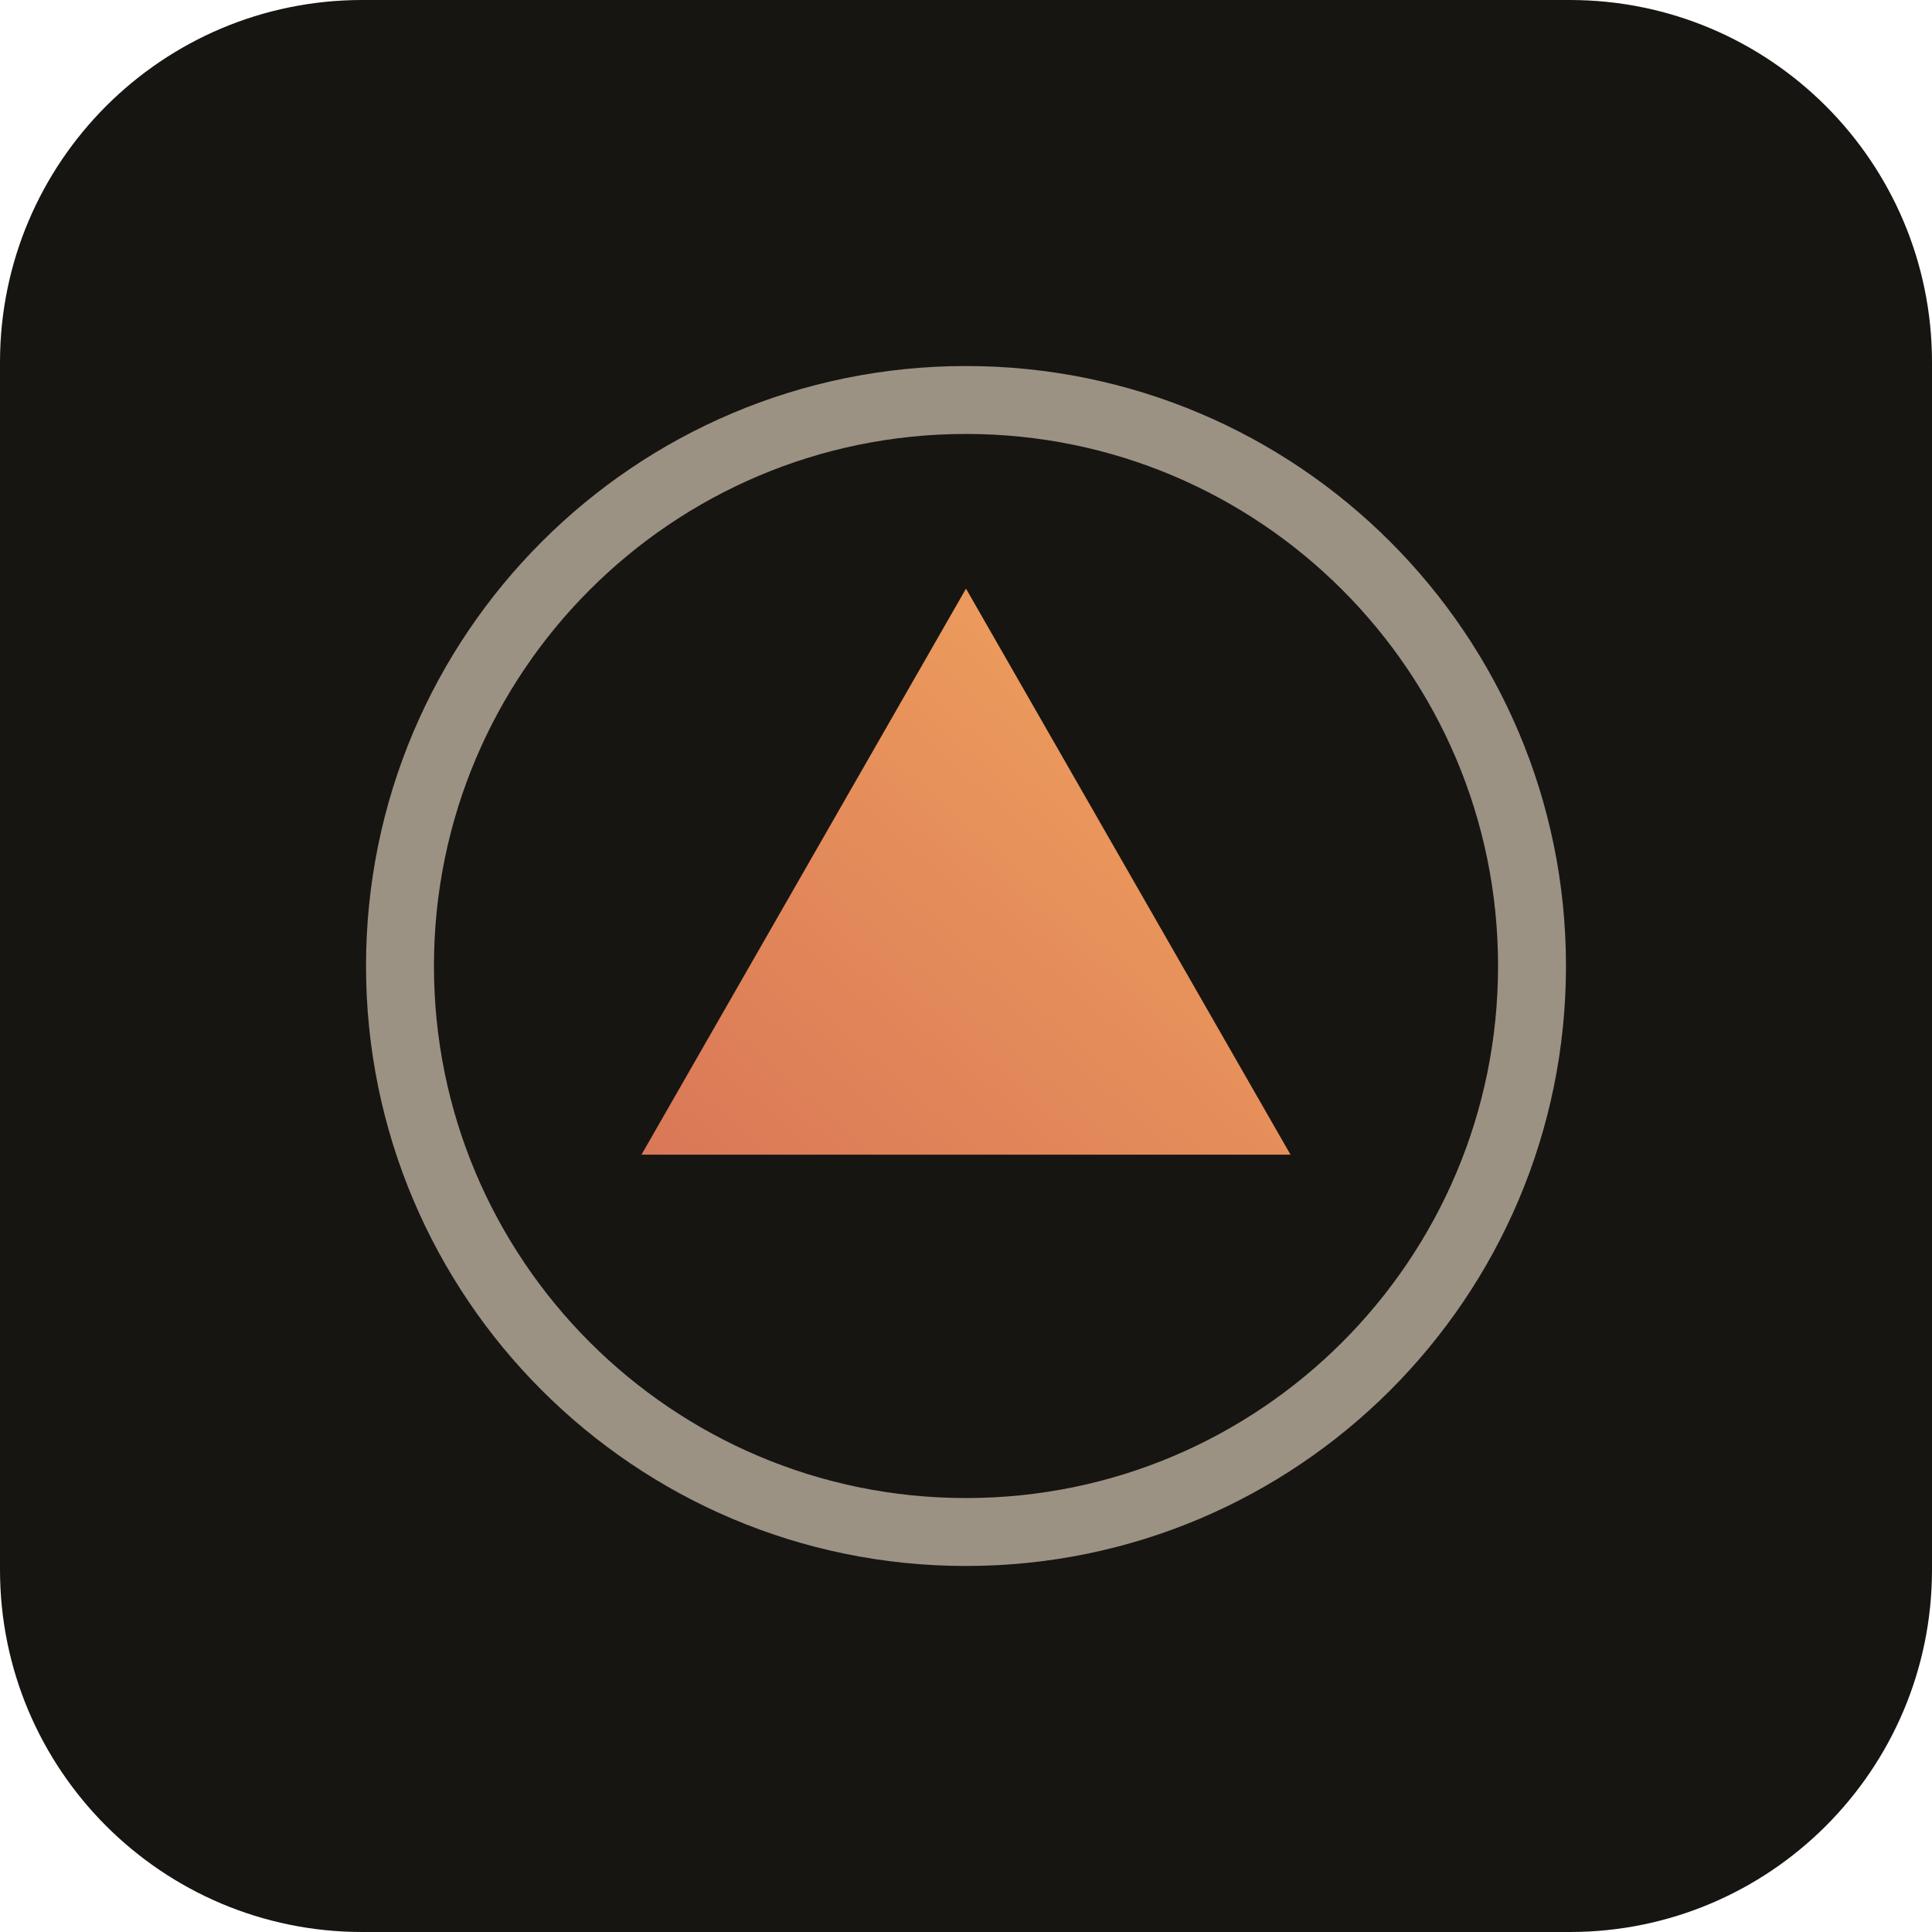
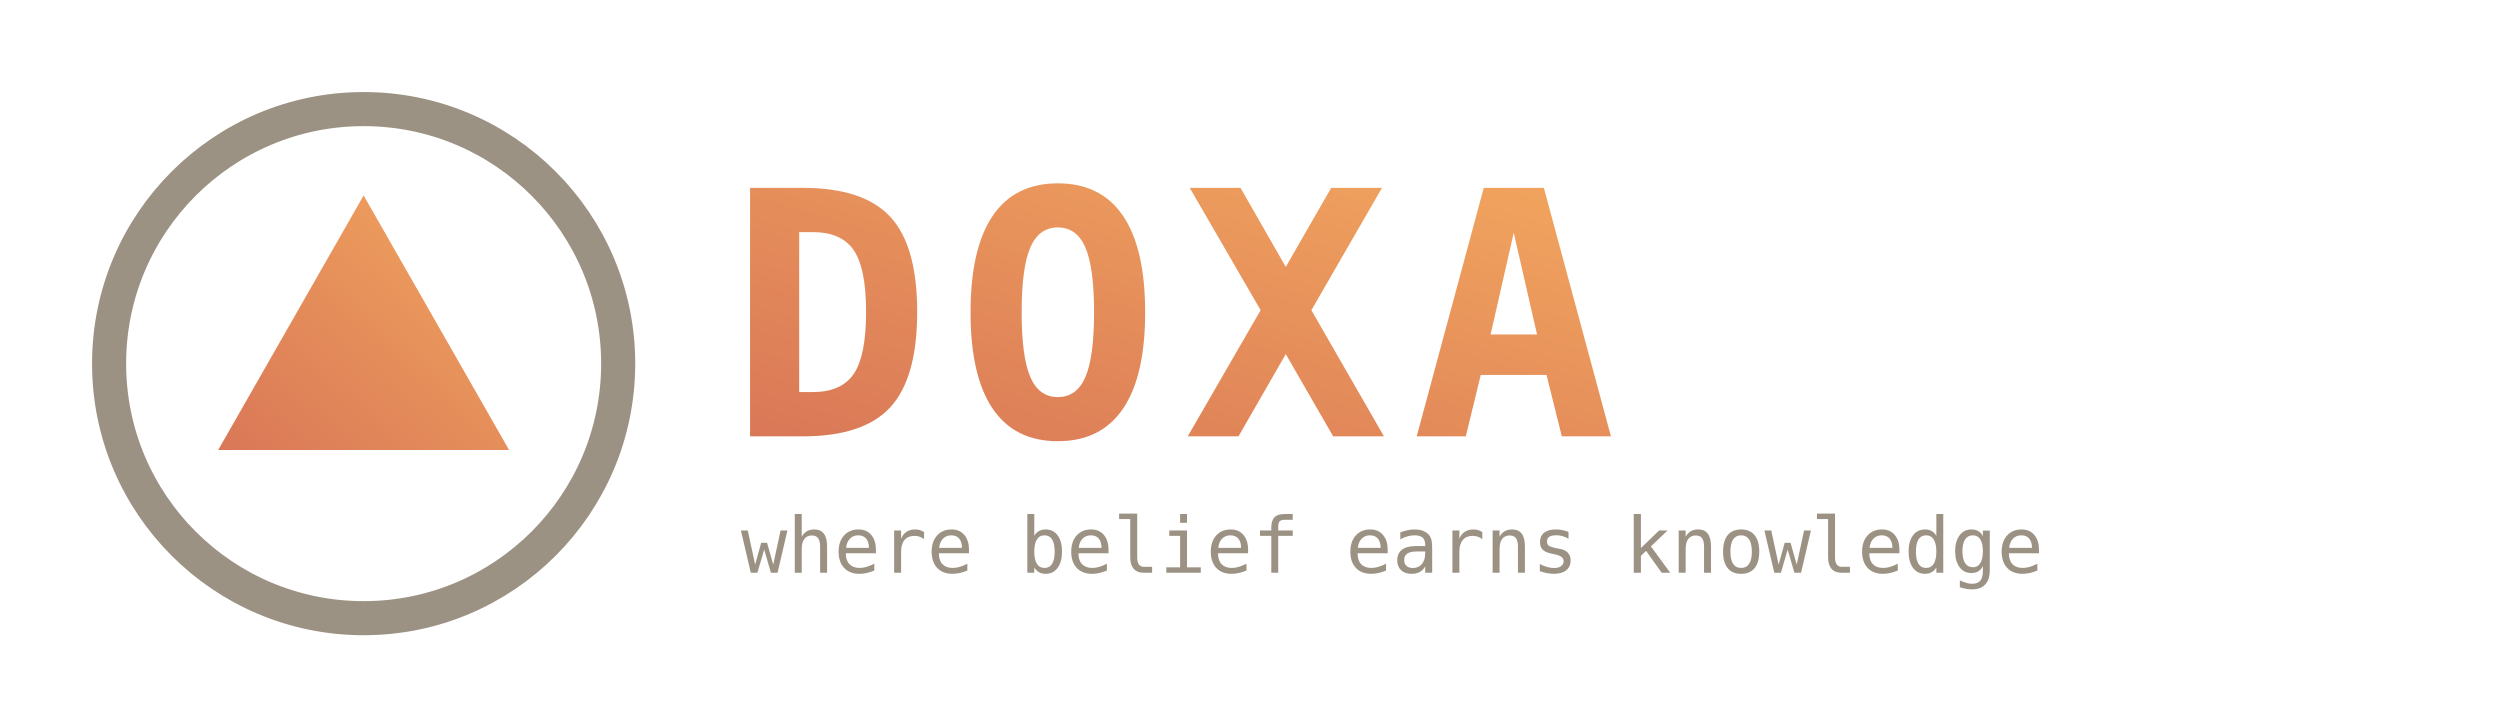
- <svg xmlns="http://www.w3.org/2000/svg" width="512" height="512" viewBox="0 0 512 512">
+ <svg xmlns="http://www.w3.org/2000/svg" width="1100" height="320" viewBox="0 0 1100 320">
  <defs>
    <linearGradient id="g" x1="0%" y1="100%" x2="100%" y2="0%">
      <stop offset="0%" stop-color="#D97757" />
      <stop offset="100%" stop-color="#F2A65E" />
    </linearGradient>
  </defs>
-   <rect width="512" height="512" rx="96" fill="#171512" />
-   <circle cx="256" cy="256" r="150" fill="none" stroke="#9C9284" stroke-width="18" />
-   <path d="M 256 156 L 342 306 L 170 306 Z" fill="url(#g)" />
+   <g transform="translate(40,40)">
+     <circle cx="120" cy="120" r="112" fill="none" stroke="#9C9284" stroke-width="15" />
+     <path d="M 120 46 L 184 158 L 56 158 Z" fill="url(#g)" />
+   </g>
+   <text x="320" y="192" font-family="monospace" font-size="150" font-weight="bold" fill="url(#g)" letter-spacing="10">DOXA</text>
+   <text x="326" y="252" font-family="monospace" font-size="34" fill="#9C9284">where belief earns knowledge</text>
</svg>
